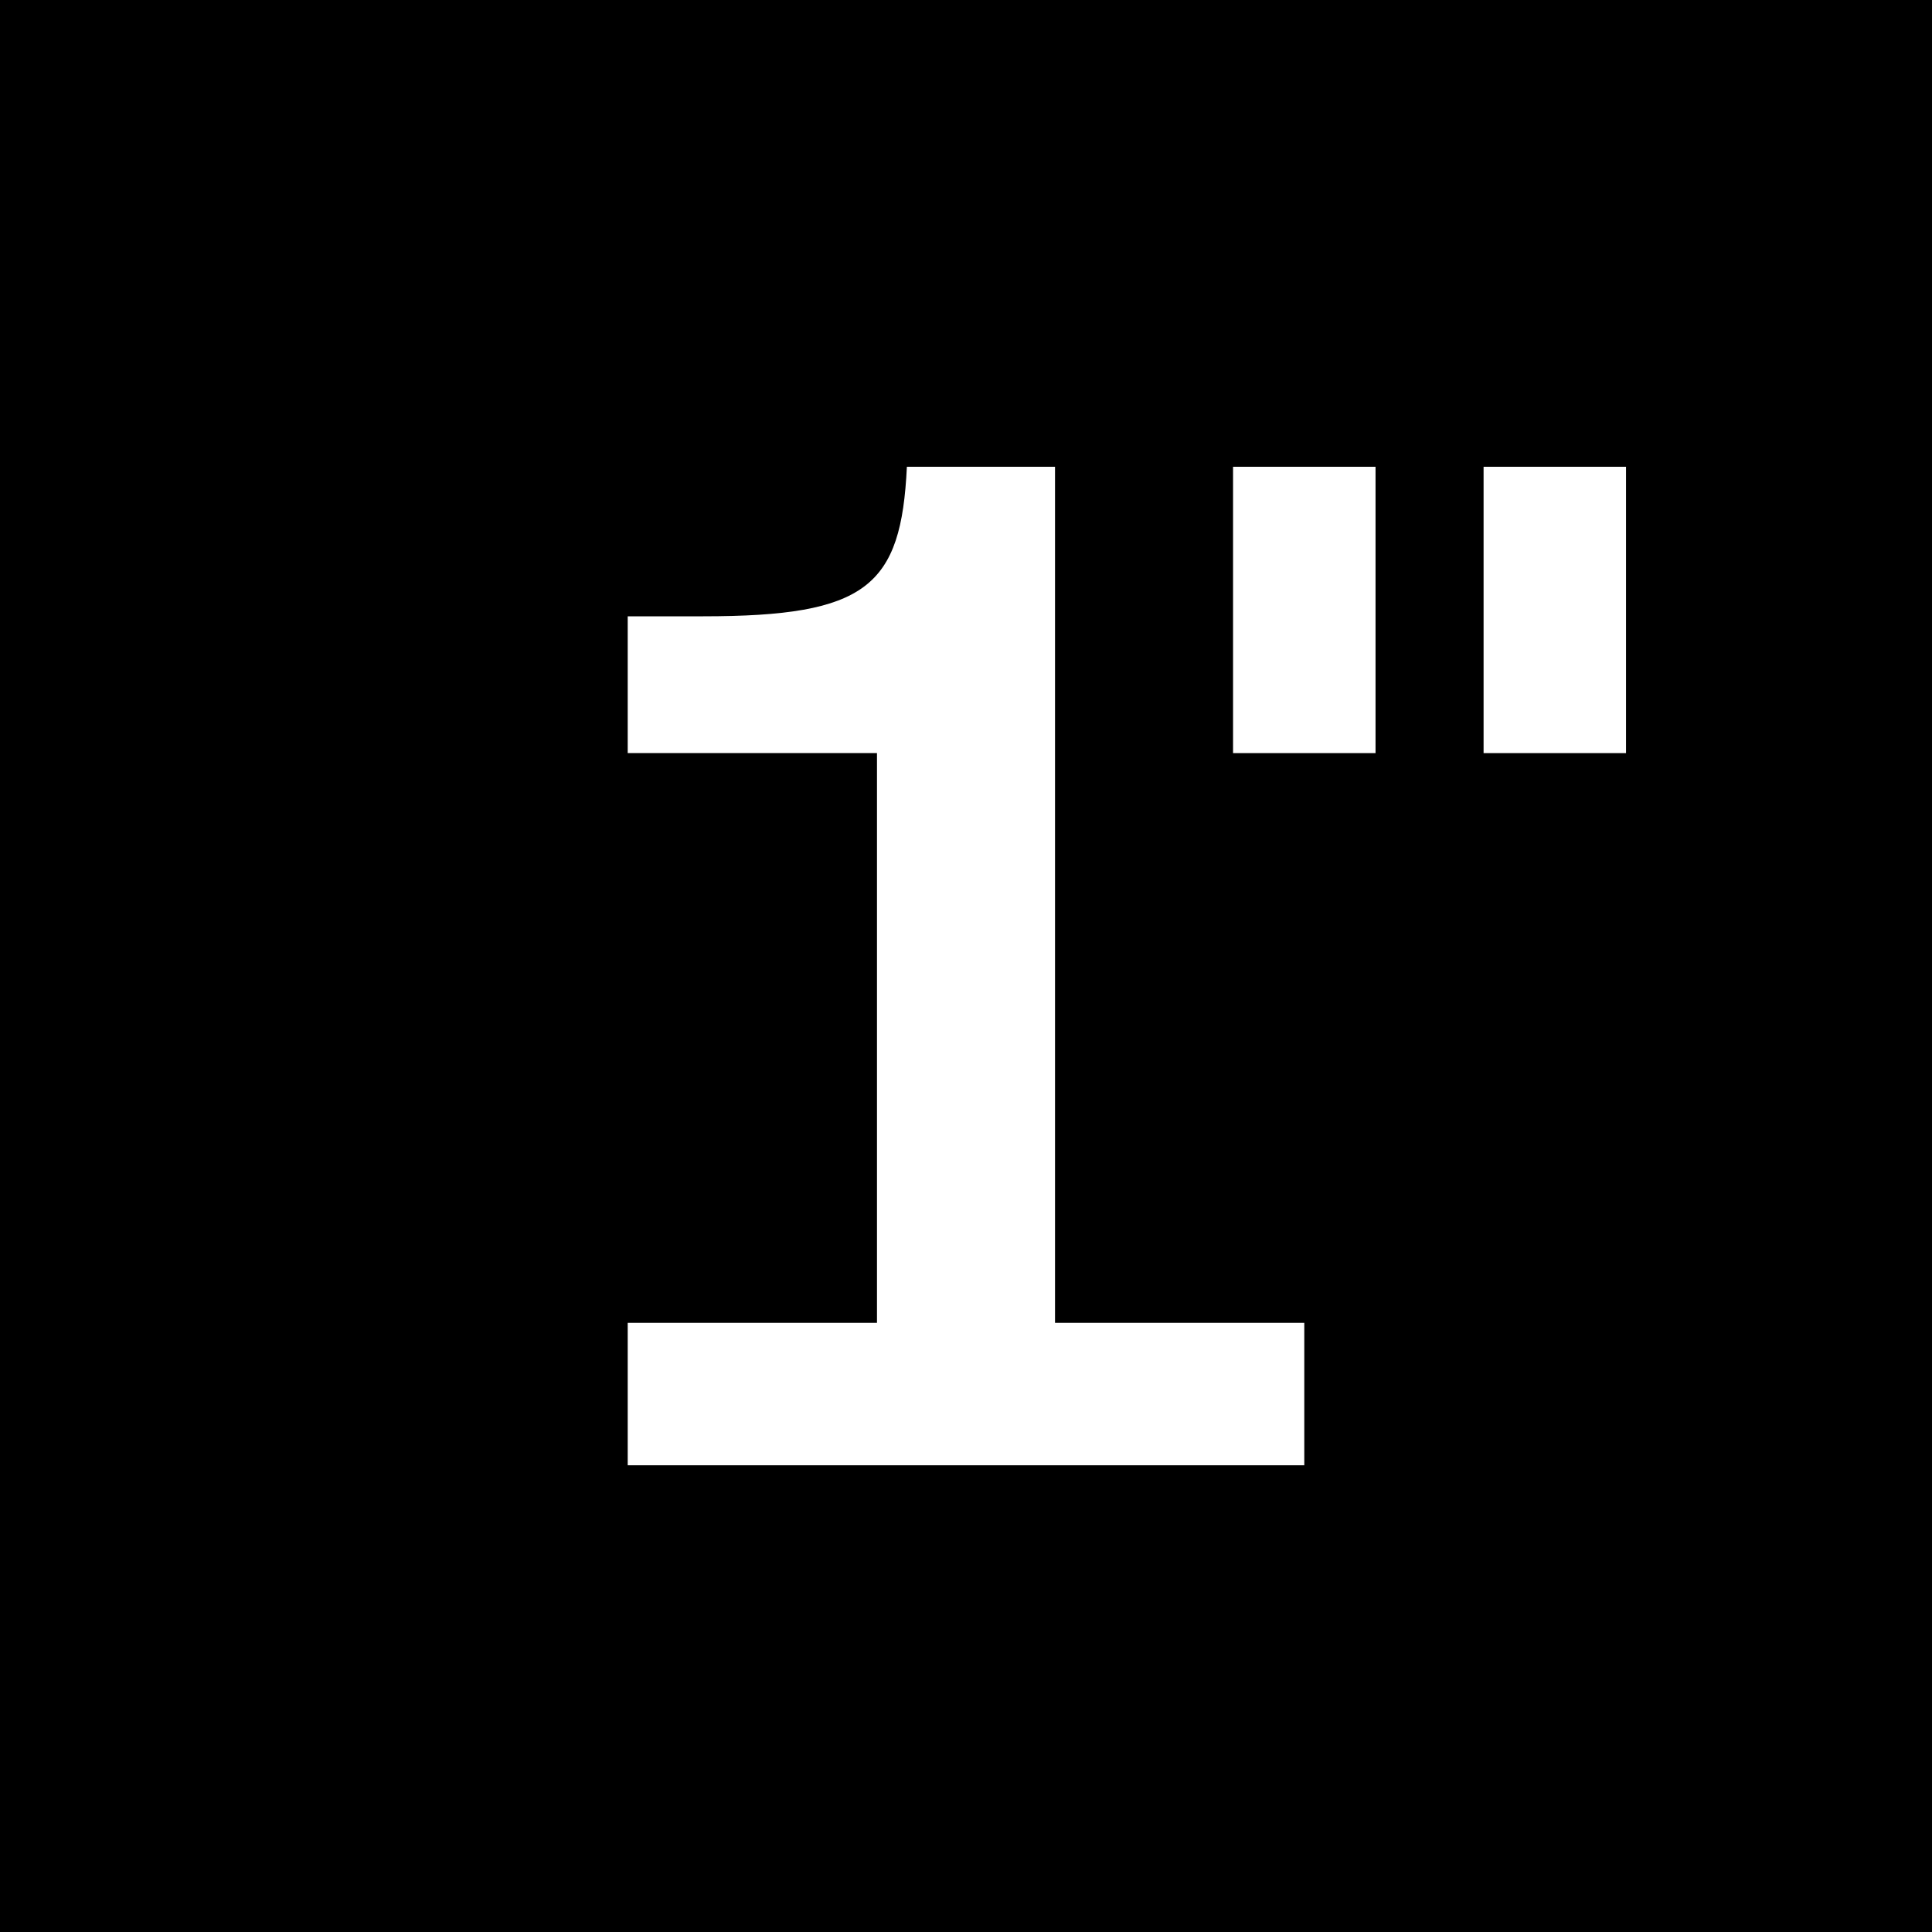
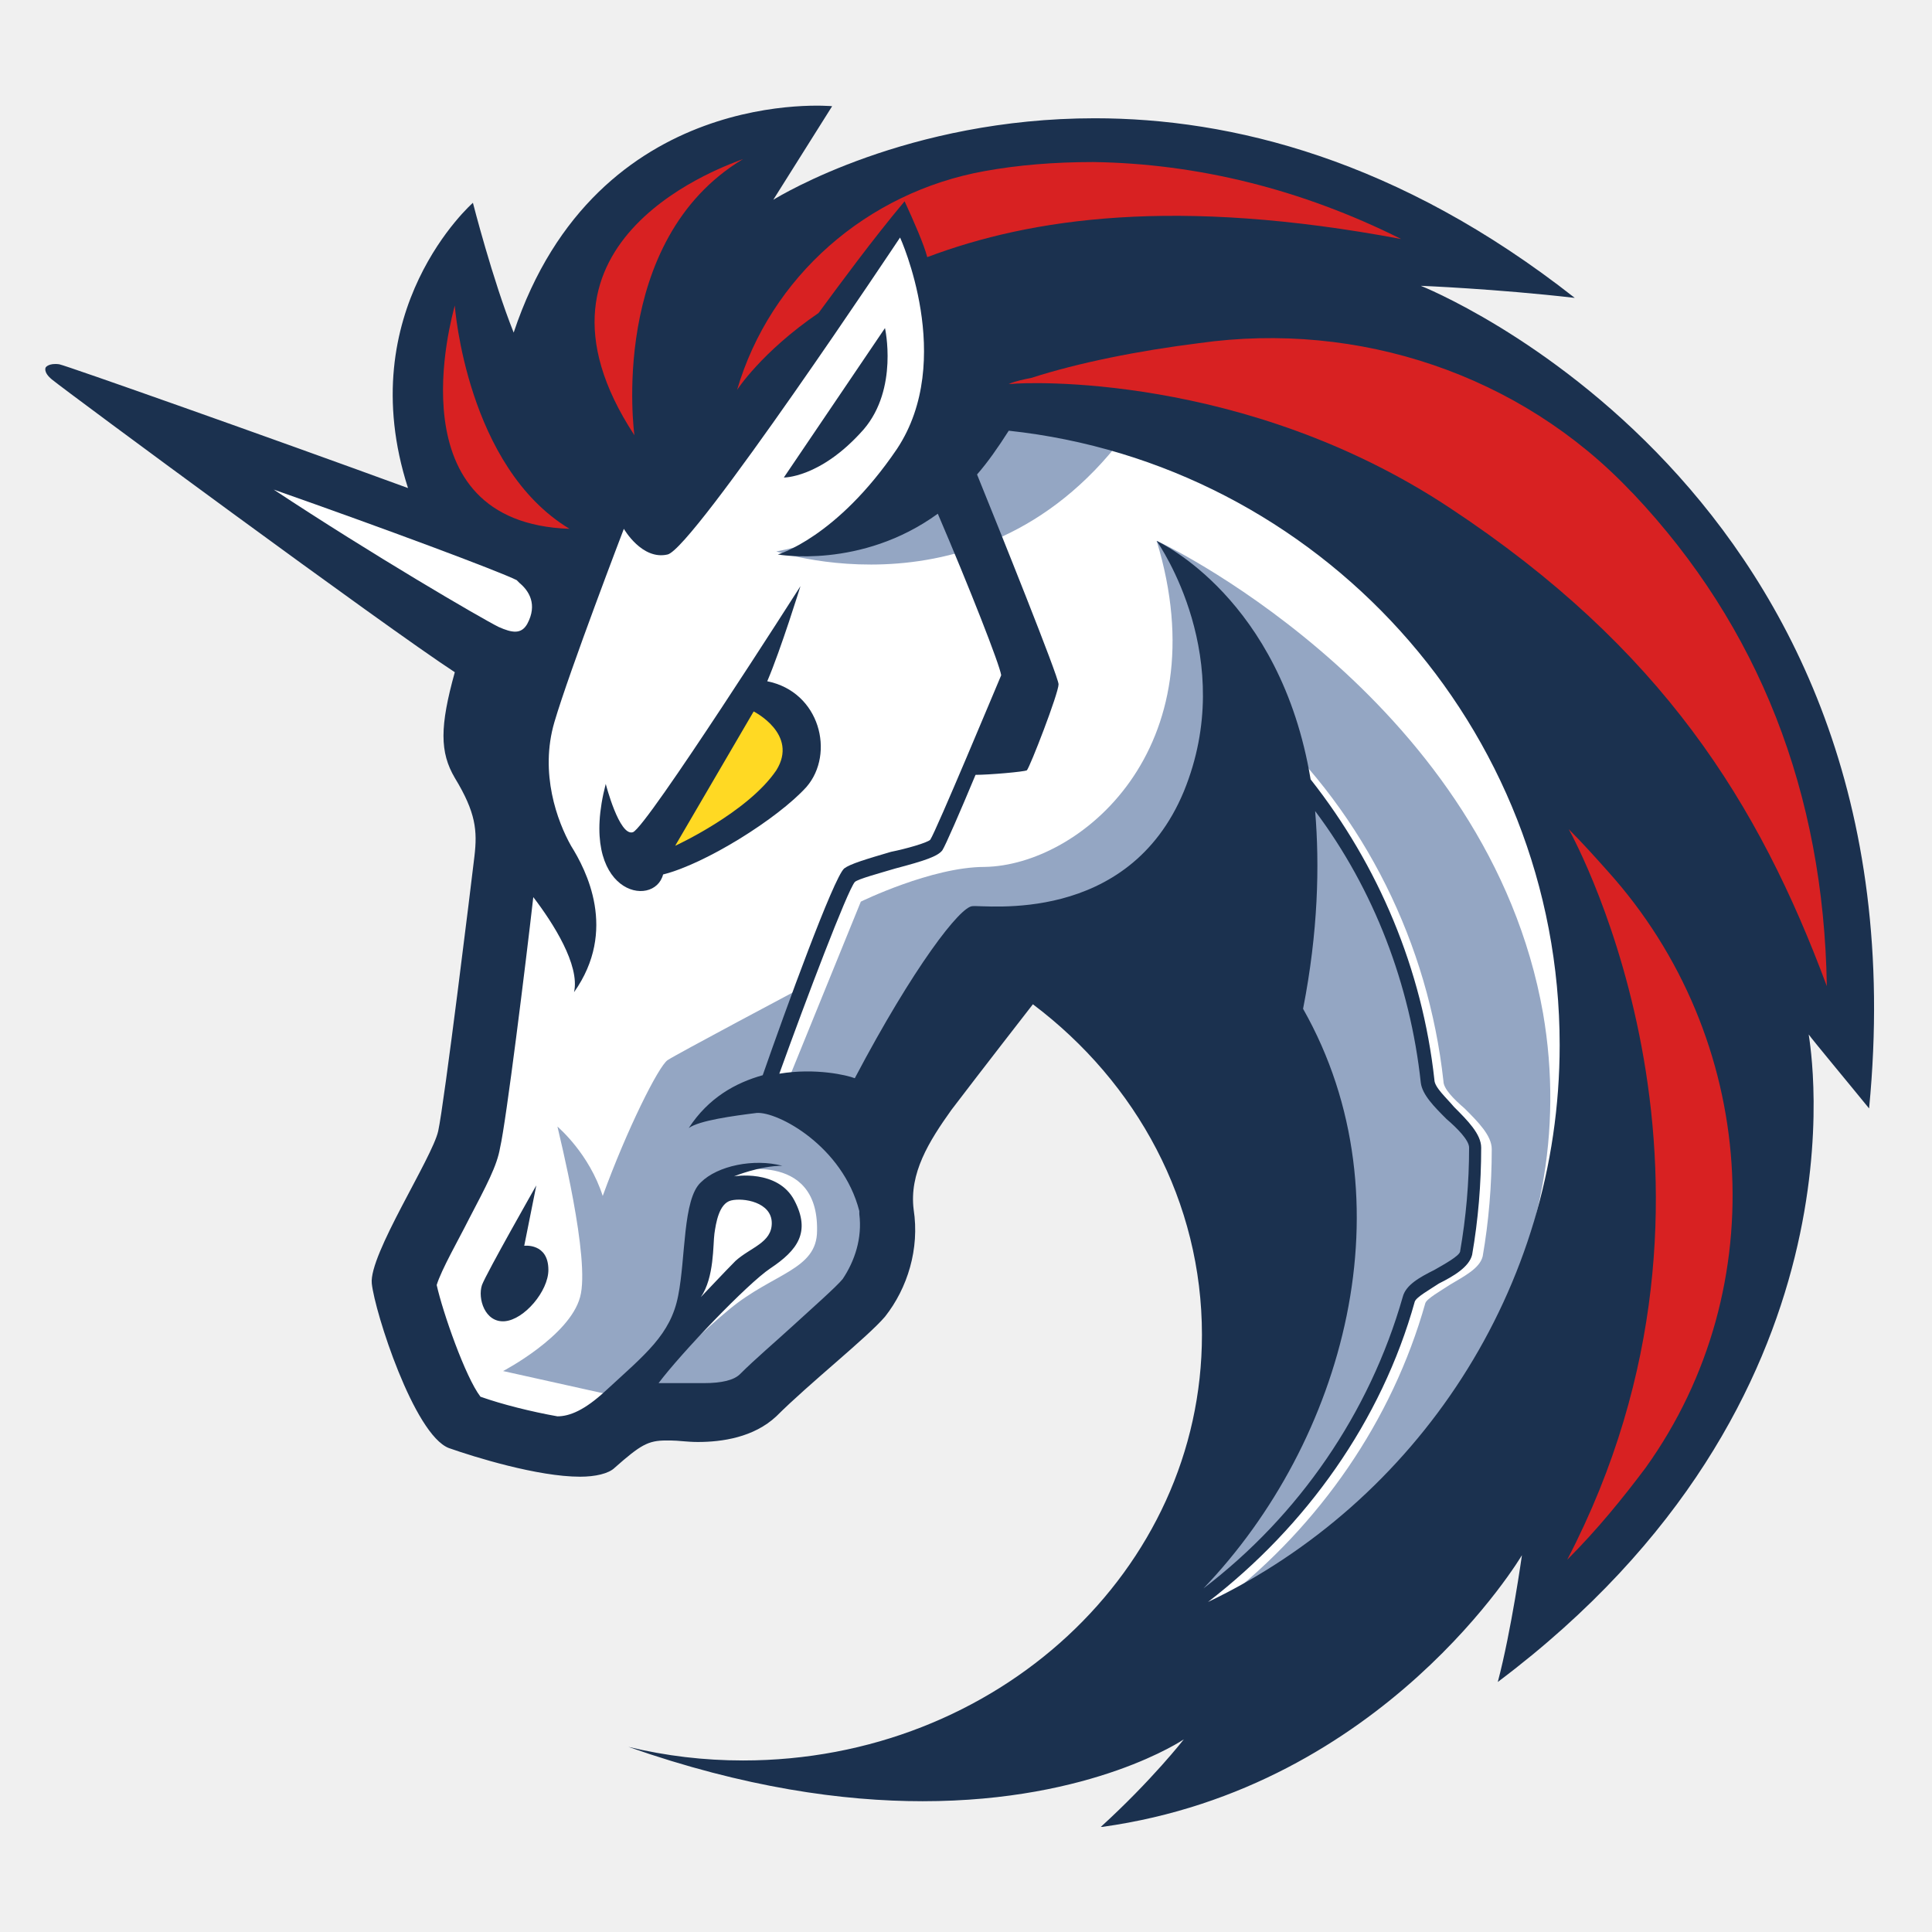
- <svg xmlns="http://www.w3.org/2000/svg" viewBox="0 0 40 40" fill="none">
-   <path fill="#000" d="M40 0H0v40h40z" />
-   <path fill="#fff" d="M12.996 30.337H27.004V27.388H21.843V9.664H18.776C18.658 12.141 17.95 12.76 14.559 12.76H12.996V15.591H18.157V27.388H12.996V30.337Z" />
-   <path fill="#fff" d="M28.479 15.592V9.664H25.529V15.592H28.479Z" />
-   <path fill="#fff" d="M33.665 15.592V9.664H30.716V15.592H33.665Z" />
+ <svg xmlns="http://www.w3.org/2000/svg" width="120" height="120" viewBox="0 0 1024 1024" fill="none">
+   <path d="M254.655 558.684L280.255 365.884L57.855 211.484L261.055 280.284L309.055 206.684L484.255 97.884L870.656 310.684L890.656 635.484L718.656 874.684L582.656 895.484L653.055 766.684V642.684L601.855 545.884L549.855 511.484L469.855 593.884V681.084L407.455 739.484L328.255 749.084L293.055 769.084L235.455 750.684L211.455 664.284L254.655 603.484V558.684Z" fill="white" />
+   <path d="M609.857 209.883C567.457 201.083 521.057 203.483 521.057 203.483C521.057 203.483 505.857 273.883 411.457 292.283C412.257 292.283 536.257 334.683 609.857 209.883Z" fill="#94A6C3" />
+   <path d="M648.256 848.284C699.456 808.284 737.856 753.084 755.456 690.684C756.256 688.284 763.456 684.284 768.256 681.084C776.256 676.284 784.256 672.284 785.856 665.884C789.056 647.484 790.656 628.284 790.656 609.084C790.656 601.884 783.456 594.684 776.256 587.484C770.656 582.684 765.056 577.084 765.056 573.084C757.056 500.284 723.456 432.284 669.856 382.684L664.256 388.284C716.256 437.084 749.856 503.484 757.056 573.884C757.856 580.284 764.256 586.684 770.656 593.084C776.256 597.884 782.656 605.084 782.656 608.284C782.656 626.684 781.056 645.084 777.856 663.484C777.056 666.684 769.856 669.884 764.256 673.084C756.256 677.084 749.056 681.084 747.456 687.484C728.256 755.484 684.256 814.684 625.856 853.084C636.256 830.684 669.056 757.884 686.656 721.084L683.456 602.684L581.856 504.284L524.256 512.284L461.056 614.684C461.056 614.684 490.656 652.284 449.056 696.284C408.256 739.484 376.256 749.084 376.256 749.084L346.656 733.084C355.456 721.884 373.056 705.084 386.656 693.884C409.856 674.684 433.056 673.084 433.056 652.284C433.856 609.084 387.456 621.084 387.456 621.084L370.656 637.084L363.456 696.284L328.256 740.284L324.256 739.484L266.656 726.684C266.656 726.684 301.856 708.284 307.456 687.484C313.056 667.484 296.256 601.084 295.456 597.084C296.256 597.884 312.256 611.484 319.456 633.884C332.256 598.684 349.056 565.084 353.856 561.884C358.656 558.684 423.456 524.284 423.456 524.284L401.856 581.084L417.856 572.284L456.256 477.884C456.256 477.884 493.856 459.484 521.856 459.484C572.256 458.684 646.656 397.084 613.056 286.684C622.656 290.684 789.056 373.884 817.856 537.084C839.456 662.684 768.256 780.284 648.256 848.284Z" fill="#94A6C3" />
+   <path d="M457.857 227.484C476.257 205.884 469.057 173.884 469.057 173.884L415.457 253.084C414.657 253.084 434.657 253.884 457.857 227.484Z" fill="#1B314F" />
+   <path d="M277.856 660.286L284.256 628.286C284.256 628.286 257.856 674.686 255.456 681.086C253.056 688.286 257.056 701.086 267.456 700.286C277.856 699.486 290.656 684.286 290.656 673.086C290.656 658.686 277.856 660.286 277.856 660.286Z" fill="#1B314F" />
+   <path d="M753.056 151.485C753.056 151.485 793.056 153.085 834.656 157.885C741.056 84.285 652.256 62.685 580.256 62.685C481.056 62.685 413.856 103.485 409.856 105.885L441.056 56.285C441.056 56.285 316.256 44.285 272.256 176.285C261.056 148.285 250.656 107.485 250.656 107.485C250.656 107.485 185.856 164.285 216.256 258.685C141.856 231.485 35.456 193.885 31.456 193.085C25.856 192.285 24.256 194.685 24.256 194.685C24.256 194.685 22.656 197.085 27.456 201.085C36.256 208.285 204.256 332.285 241.056 356.285C233.056 385.085 233.056 398.685 241.056 412.285C252.256 430.685 253.056 440.285 251.456 453.885C249.856 467.485 235.456 585.085 232.256 599.485C229.056 613.885 195.456 665.085 197.056 680.285C198.656 695.485 219.456 760.285 237.856 767.485C251.456 772.285 285.056 782.685 307.456 782.685C315.456 782.685 322.656 781.085 325.856 777.885C339.456 765.885 343.456 763.485 353.056 763.485C353.856 763.485 354.656 763.485 355.456 763.485C359.456 763.485 364.256 764.285 369.856 764.285C382.656 764.285 399.456 761.885 411.456 750.685C429.056 733.085 459.456 709.085 469.056 697.885C481.056 682.685 487.456 661.885 484.256 641.085C481.856 621.885 492.256 605.085 504.256 588.285C519.456 568.285 547.456 532.285 547.456 532.285C602.656 573.885 637.056 637.085 637.056 707.485C637.056 832.285 528.256 933.085 393.856 933.085C373.056 933.085 353.056 930.685 333.056 925.885C394.656 947.485 446.656 954.685 489.056 954.685C579.456 954.685 627.456 921.885 627.456 921.885C627.456 921.885 610.656 943.485 583.456 968.285C584.256 968.285 584.256 968.285 584.256 968.285C733.856 947.485 806.656 824.285 806.656 824.285C806.656 824.285 801.056 864.285 793.856 891.485C993.056 741.885 959.456 554.685 958.656 548.285C960.256 550.685 980.256 574.685 990.656 587.485C1022.66 257.885 753.056 151.485 753.056 151.485ZM446.656 677.885C443.456 681.885 429.856 693.885 420.256 702.685C410.656 711.485 400.256 720.285 392.256 728.285C389.056 731.485 382.656 733.085 373.056 733.085C369.856 733.085 366.656 733.085 364.256 733.085C362.656 733.085 361.056 733.085 359.456 733.085C357.856 733.085 357.056 733.085 356.256 733.085C353.856 733.085 351.456 733.085 349.056 733.085C361.056 717.085 396.256 680.285 408.256 672.285C422.656 662.685 429.856 653.085 421.056 636.285C412.256 619.485 389.056 623.485 389.056 623.485C389.056 623.485 402.656 617.885 414.656 617.885C399.456 613.885 380.256 617.885 371.456 626.685C361.856 635.485 363.456 666.685 359.456 686.685C355.456 707.485 341.856 717.885 321.056 737.085C309.856 747.485 301.856 750.685 295.456 750.685C281.856 748.285 265.856 744.285 254.656 740.285C246.656 729.885 234.656 695.485 231.456 681.085C233.856 673.085 243.456 656.285 248.256 646.685C257.856 628.285 263.456 617.885 265.056 608.285C268.256 594.685 278.656 510.685 282.656 475.485C293.056 489.085 307.456 511.485 304.256 525.885C327.456 493.085 310.656 461.085 302.656 448.285C295.456 435.485 285.856 409.885 293.856 382.685C301.856 355.485 330.656 280.285 330.656 280.285C330.656 280.285 340.256 297.085 353.856 293.885C367.456 290.685 477.056 125.885 477.056 125.885C477.056 125.885 506.656 190.685 475.456 237.885C443.456 285.085 412.256 293.885 412.256 293.885C412.256 293.885 456.256 301.885 497.056 272.285C513.856 311.485 529.856 352.285 530.656 357.885C528.256 363.485 496.256 440.285 493.056 445.085C491.456 446.685 480.256 449.885 472.256 451.485C458.656 455.485 450.656 457.885 447.456 460.285C441.856 465.085 416.256 535.485 404.256 569.885C389.856 573.885 375.456 581.885 365.056 597.885C370.656 593.885 388.256 591.485 401.056 589.885C412.256 589.085 446.656 607.485 455.456 641.885C455.456 642.685 455.456 642.685 455.456 643.485C457.056 656.285 453.056 668.285 446.656 677.885ZM371.456 687.485C378.656 677.085 377.856 659.485 378.656 653.885C379.456 648.285 381.056 637.885 387.456 636.285C393.856 634.685 409.056 637.085 409.056 648.285C409.056 658.685 397.856 661.085 389.856 668.285C384.256 673.885 373.056 685.885 371.456 687.485ZM690.656 534.685C698.656 493.885 699.456 458.685 697.056 429.885C728.256 471.485 747.456 521.885 753.056 573.885C753.856 580.285 760.256 586.685 766.656 593.085C772.256 597.885 778.656 604.285 778.656 608.285C778.656 626.685 777.056 645.085 773.856 663.485C773.056 665.885 765.856 669.885 760.256 673.085C752.256 677.085 745.056 681.085 743.456 687.485C725.856 749.085 688.256 803.485 637.856 841.885C712.256 764.285 748.256 636.285 690.656 534.685ZM640.256 849.085C692.256 809.085 732.256 753.085 749.856 689.885C750.656 687.485 757.856 683.485 762.656 680.285C770.656 676.285 778.656 671.485 780.256 665.085C783.456 646.685 785.056 627.485 785.056 608.285C785.056 601.085 777.856 593.885 770.656 586.685C766.656 581.885 760.256 576.285 760.256 572.285C753.856 513.885 730.656 458.685 694.656 413.085C678.656 317.085 614.656 287.485 613.056 286.685C614.656 289.085 656.256 349.085 627.456 419.485C597.856 490.685 521.856 479.485 515.456 480.285C509.056 480.285 484.256 512.285 453.056 571.485C449.056 569.885 432.256 565.885 413.056 569.085C427.456 529.085 449.056 472.285 453.056 467.485C454.656 465.885 466.656 462.685 474.656 460.285C489.856 456.285 497.056 453.885 499.456 450.685C501.056 448.285 509.056 429.885 517.056 410.685C524.256 410.685 542.656 409.085 544.256 408.285C545.856 406.685 561.056 367.485 561.056 362.685C561.056 358.685 529.856 281.085 517.856 251.485C523.456 245.085 529.056 237.085 534.656 228.285C698.656 245.885 826.656 385.085 826.656 553.885C826.656 683.485 750.656 796.285 640.256 849.085Z" fill="#1B314F" />
+   <path d="M427.456 417.084C442.656 399.484 434.656 366.684 406.656 361.084C413.856 344.284 424.256 310.684 424.256 310.684C424.256 310.684 342.656 438.684 335.456 441.084C328.256 443.484 321.056 415.485 321.056 415.485C305.856 473.884 346.656 481.884 351.456 463.485C373.856 457.884 412.256 433.884 427.456 417.084Z" fill="#1B314F" />
+   <path d="M357.855 448.286L399.455 377.086C399.455 377.086 423.455 389.086 411.455 408.286C396.255 430.686 357.855 448.286 357.855 448.286Z" fill="#FFD923" />
+   <path d="M872.256 777.885C860.256 793.885 846.656 810.685 830.656 826.685C933.856 628.285 835.456 446.685 831.456 439.485C838.656 446.685 845.856 454.685 852.256 461.885C931.456 549.885 941.056 681.885 872.256 777.885Z" fill="#D82122" />
+   <path d="M968.256 522.684C932.256 425.884 881.056 343.484 768.256 269.084C659.456 197.084 542.656 202.684 536.256 203.484C535.456 203.484 534.656 203.484 534.656 203.484C538.656 201.884 542.656 201.084 546.656 200.284C571.456 192.284 603.456 185.884 635.456 181.884C720.256 169.884 805.856 198.684 864.256 260.284C865.056 261.084 865.056 261.084 865.856 261.884C932.256 332.284 966.656 420.284 968.256 522.684Z" fill="#D82122" />
+   <path d="M742.656 126.686C623.456 104.286 546.656 115.486 491.456 136.286C489.856 129.886 484.256 117.086 479.456 106.686C462.656 126.686 445.056 150.686 433.856 165.886C403.456 186.686 390.656 206.686 390.656 206.686C408.256 146.686 459.456 101.886 521.856 90.686C539.456 87.486 558.656 85.886 579.456 85.886C634.656 86.686 689.856 100.286 742.656 126.686Z" fill="#D82122" />
+   <path d="M301.857 280.286C208.257 277.086 239.457 168.286 241.057 161.886C241.057 162.686 247.457 247.486 301.857 280.286Z" fill="#D82122" />
+   <path d="M393.856 84.285C321.856 127.485 336.256 230.685 336.256 230.685C267.456 125.885 388.256 86.685 393.856 84.285Z" fill="#D82122" />
+   <path d="M275.457 309.085C280.257 313.085 285.057 320.285 279.457 330.685C276.257 336.285 271.457 335.485 264.257 332.285C254.657 327.485 197.057 293.885 145.057 259.485C204.257 280.285 264.257 302.685 273.857 307.485C273.857 307.485 274.657 308.285 275.457 309.085Z" fill="white" />
</svg>
